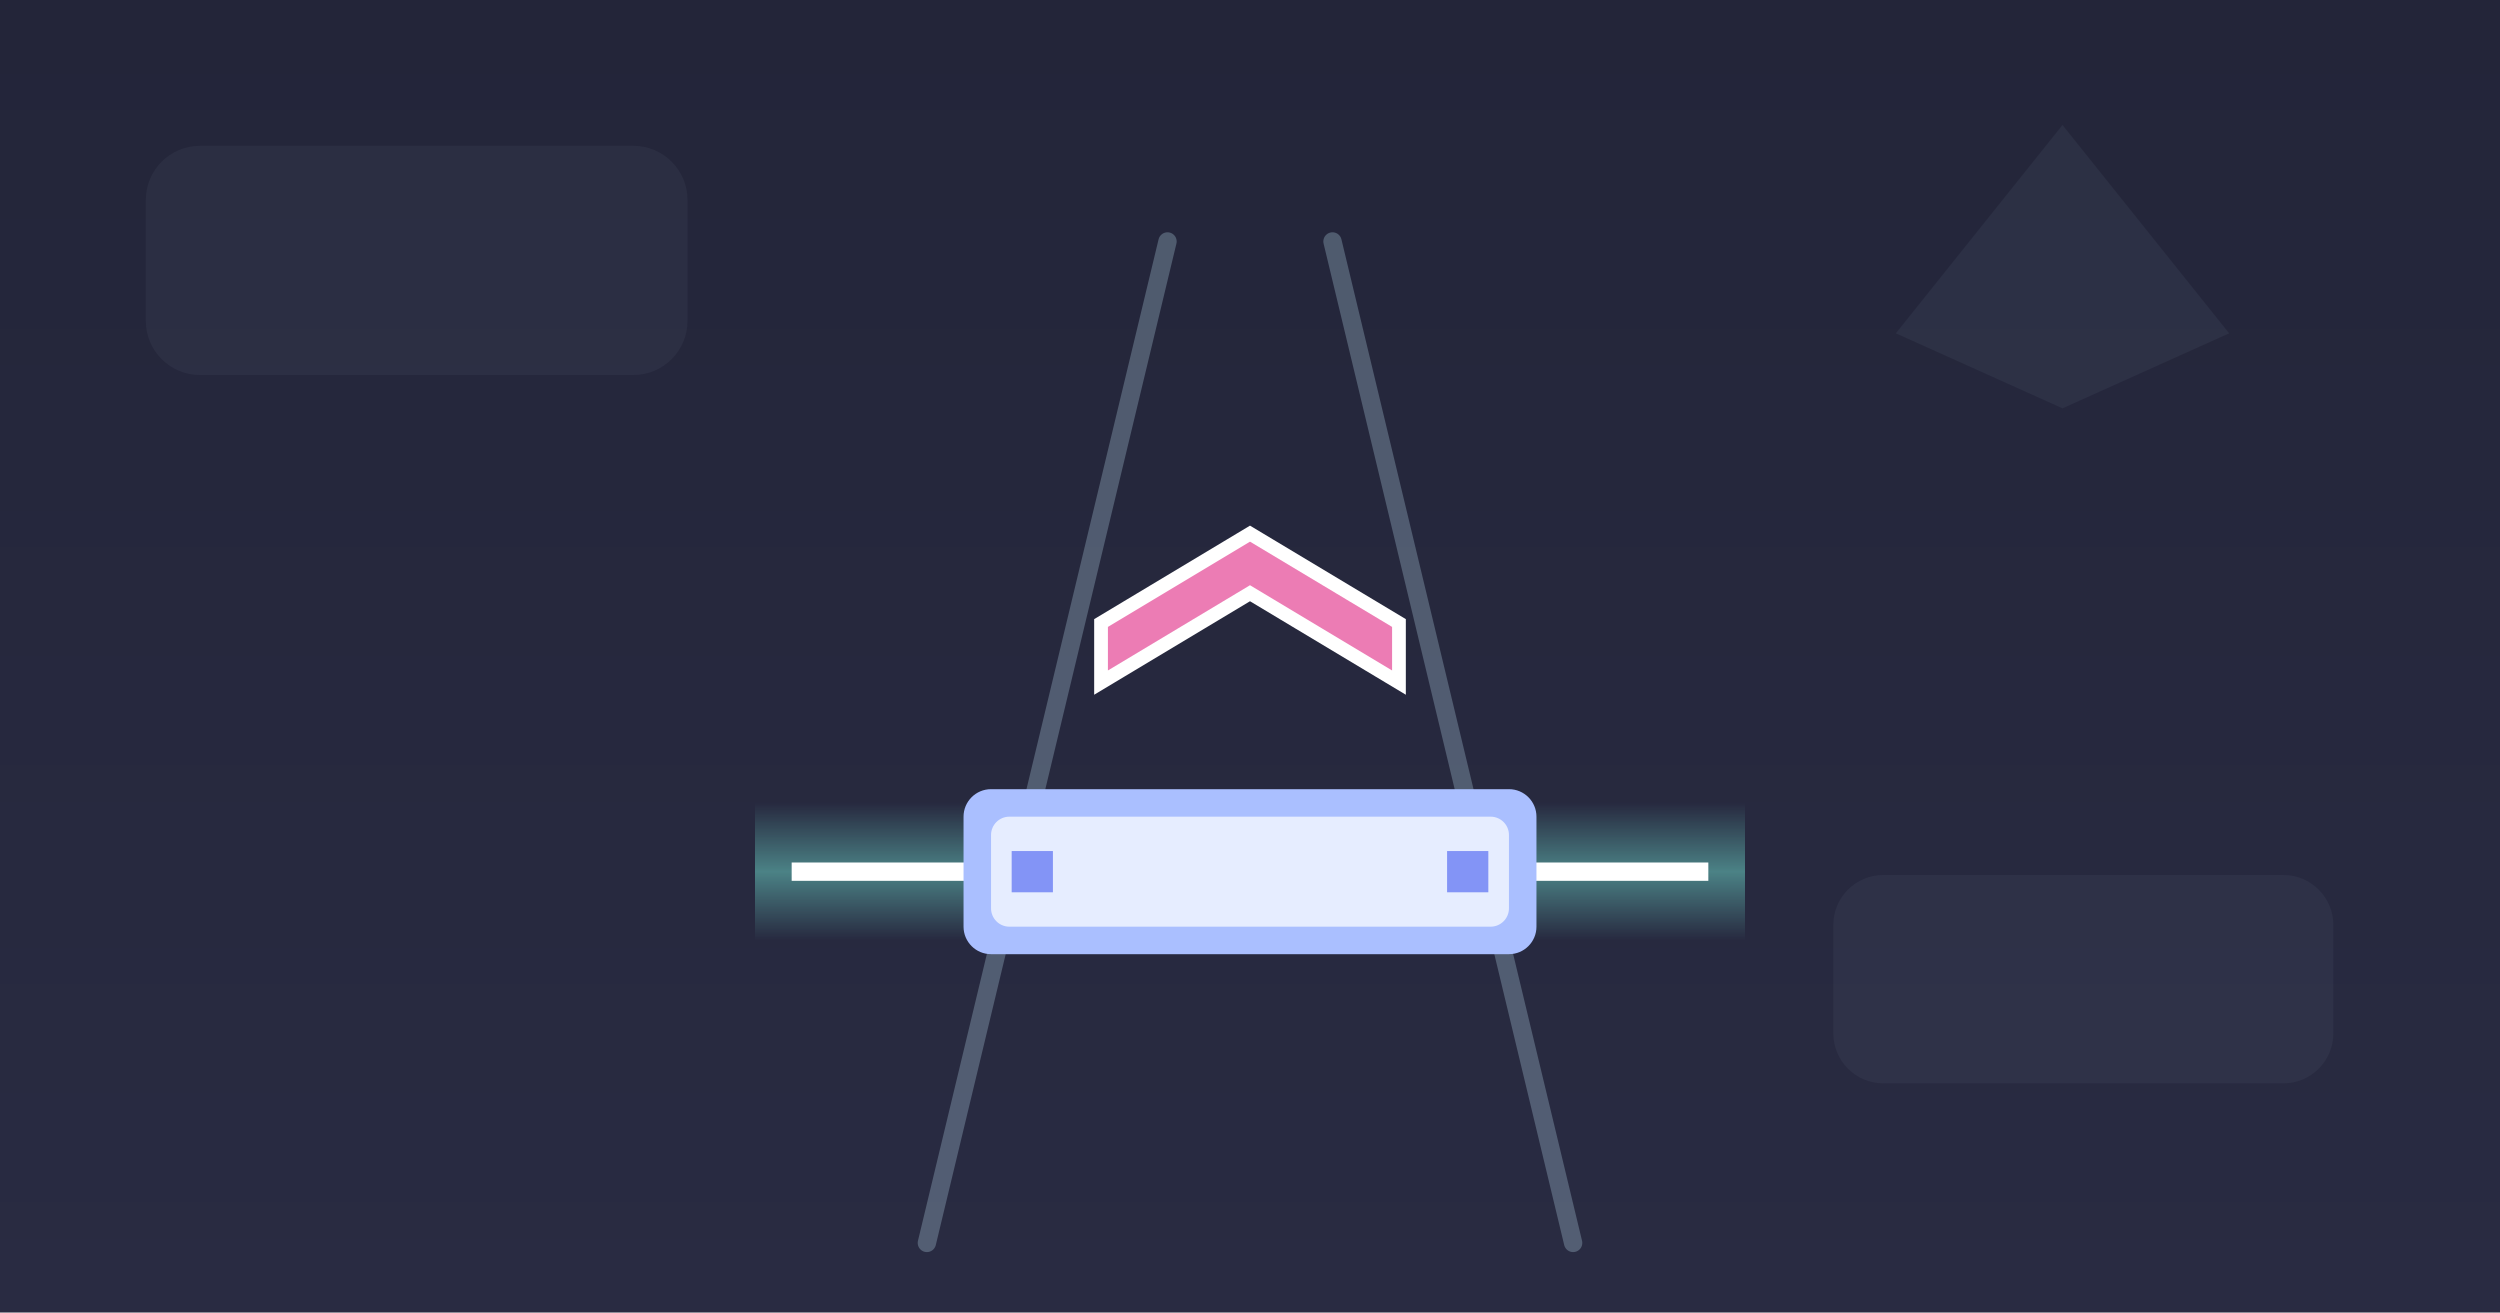
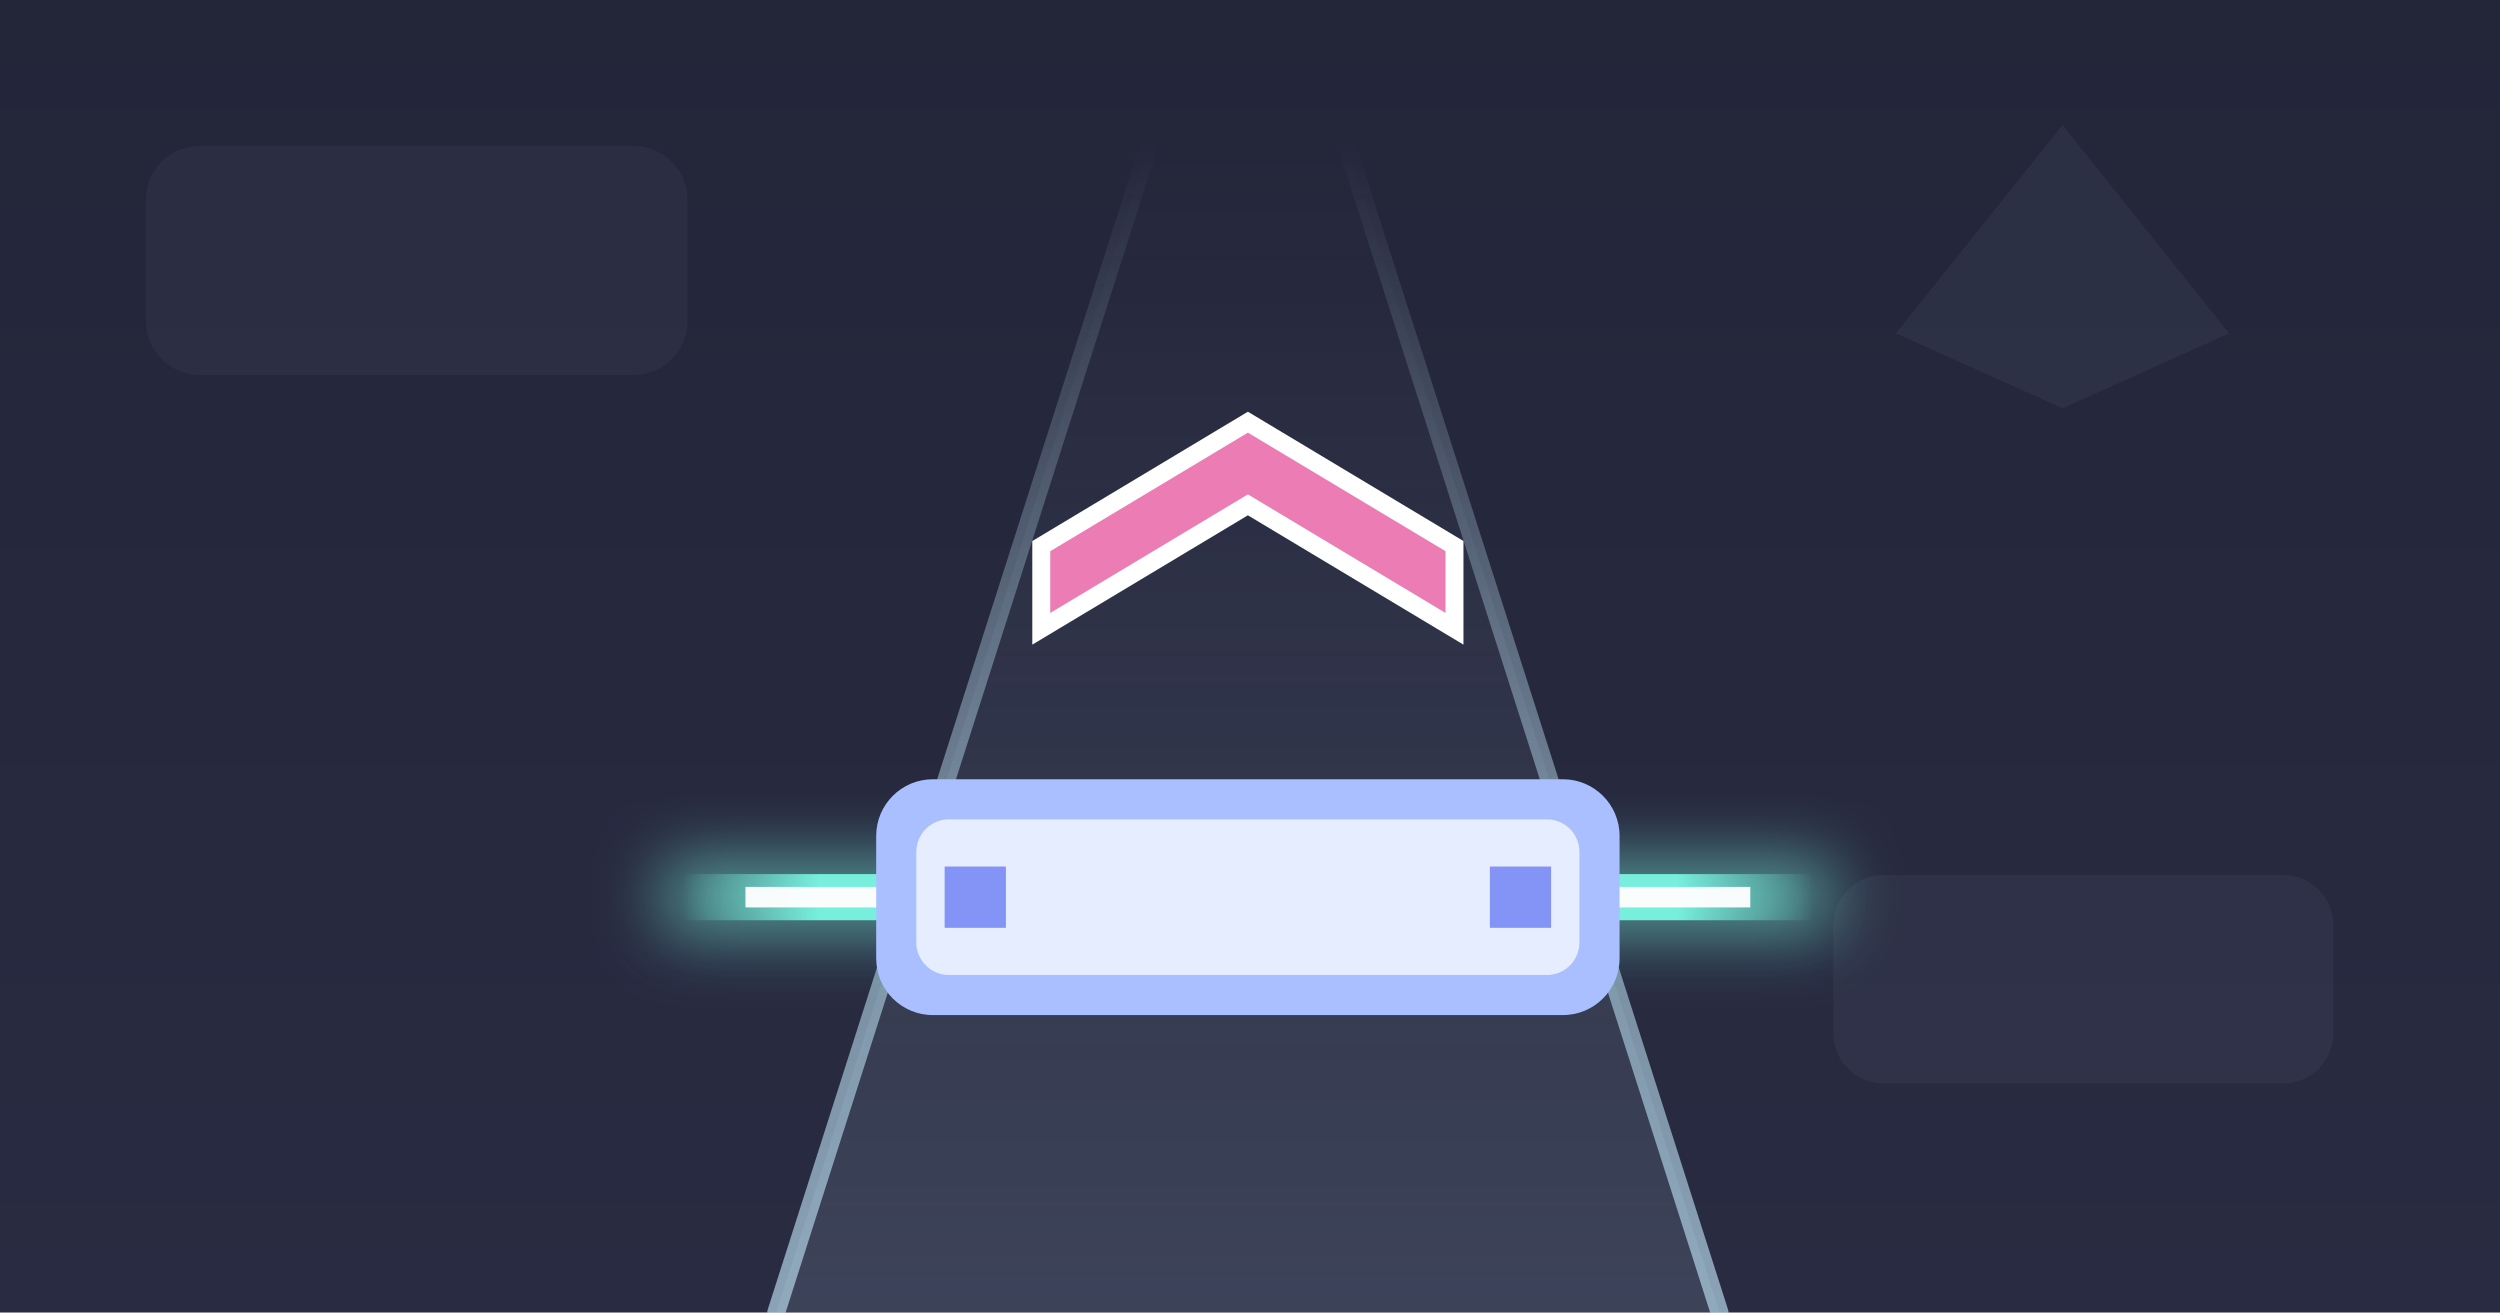
<svg xmlns="http://www.w3.org/2000/svg" viewBox="0 0 1200 630">
  <defs>
-     <linearGradient id="base" x1="0" y1="0" x2="0" y2="1">
-       <stop offset="0" stop-color="rgb(35 37 57)" />
-       <stop offset="1" stop-color="rgb(41 43 66)" />
+     <linearGradient id="plate" x1="0" y1="0" x2="0" y2="1">
+       <stop offset="0" stop-color="#232539" />
+       <stop offset="1" stop-color="#2c2e49" />
    </linearGradient>
-     <linearGradient id="halo" x1="0" y1="0" x2="0" y2="1">
+     <linearGradient id="lane" x1="0" y1="0" x2="0" y2="1">
+       <stop offset="0" stop-color="#b4d6e8" stop-opacity="0" />
+       <stop offset="1" stop-color="#b4d6e8" stop-opacity="0.14" />
+     </linearGradient>
+     <linearGradient id="edge" gradientUnits="userSpaceOnUse" x1="0" y1="110" x2="0" y2="1024">
+       <stop offset="0" stop-color="#b4d6e8" stop-opacity="0" />
+       <stop offset="0.6" stop-color="#b4d6e8" stop-opacity="0.55" />
+       <stop offset="1" stop-color="#b4d6e8" stop-opacity="0.7" />
+     </linearGradient>
+     <linearGradient id="beam" x1="0" y1="0" x2="1" y2="0">
      <stop offset="0" stop-color="#77efdc" stop-opacity="0" />
-       <stop offset="0.5" stop-color="#77efdc" stop-opacity="0.45" />
+       <stop offset="0.12" stop-color="#77efdc" />
+       <stop offset="0.88" stop-color="#77efdc" />
      <stop offset="1" stop-color="#77efdc" stop-opacity="0" />
    </linearGradient>
+     <filter id="blur" filterUnits="userSpaceOnUse" x="0" y="560" width="1024" height="280">
+       <feGaussianBlur stdDeviation="26" />
+     </filter>
  </defs>
+   <linearGradient id="base" x1="0" y1="0" x2="0" y2="1">
+     <stop offset="0" stop-color="rgb(35 37 57)" />
+     <stop offset="1" stop-color="rgb(41 43 66)" />
+   </linearGradient>
  <rect width="1200" height="630" fill="url(#base)" />
  <g fill="#b4d6e8">
    <rect x="70" y="70" width="260" height="110" rx="26" fill-opacity="0.05" />
    <rect x="880" y="420" width="240" height="100" rx="24" fill-opacity="0.05" />
    <polygon points="990,60 1070,160 990,196 910,160" fill-opacity="0.06" />
  </g>
-   <g transform="translate(318.4 33.4) scale(0.55)">
-     <g stroke="#b4d6e8" stroke-opacity="0.3" stroke-width="16" stroke-linecap="round">
-       <line x1="230" y1="1024" x2="440" y2="150" />
-       <line x1="794" y1="1024" x2="584" y2="150" />
+   <g transform="translate(284 0) scale(0.6152)">
+     <polygon points="436,110 588,110 880,1024 144,1024" fill="url(#lane)" />
+     <g stroke="url(#edge)" stroke-width="14" stroke-linecap="round">
+       <line x1="436" y1="110" x2="144" y2="1024" />
+       <line x1="588" y1="110" x2="880" y2="1024" />
    </g>
-     <rect x="80" y="640" width="864" height="120" fill="url(#halo)" />
-     <rect x="112" y="692" width="800" height="16" fill="#fff" />
-     <rect x="262" y="628" width="500" height="144" rx="24" fill="#aabfff" />
-     <rect x="286" y="652" width="452" height="96" rx="16" fill="#e6edff" />
-     <rect x="304" y="682" width="36" height="36" fill="#8394f6" />
-     <rect x="684" y="682" width="36" height="36" fill="#8394f6" />
-     <polygon points="382,535 382,483 512,405 642,483 642,535 512,457" fill="#ec7cb4" stroke="#fff" stroke-width="12" stroke-linejoin="miter" />
+     <rect x="56" y="672" width="912" height="56" fill="#77efdc" fill-opacity="0.6" filter="url(#blur)" />
+     <rect x="72" y="682" width="880" height="36" fill="url(#beam)" />
+     <rect x="120" y="692" width="784" height="16" fill="#fff" fill-opacity="0.95" />
+     <rect x="222" y="608" width="580" height="184" rx="44.2" fill="#aabfff" />
+     <rect x="253.3" y="639.3" width="517.4" height="121.4" rx="25.4" fill="#e6edff" />
+     <rect x="275.4" y="676.1" width="47.8" height="47.8" fill="#8394f6" />
+     <rect x="700.8" y="676.1" width="47.8" height="47.8" fill="#8394f6" />
+     <polygon points="350.8,490.6 350.8,426.1 512,329.4 673.2,426.1 673.2,490.6 512,393.9" fill="#ec7cb4" stroke="#fff" stroke-width="14" stroke-linejoin="miter" stroke-miterlimit="4" />
  </g>
</svg>
